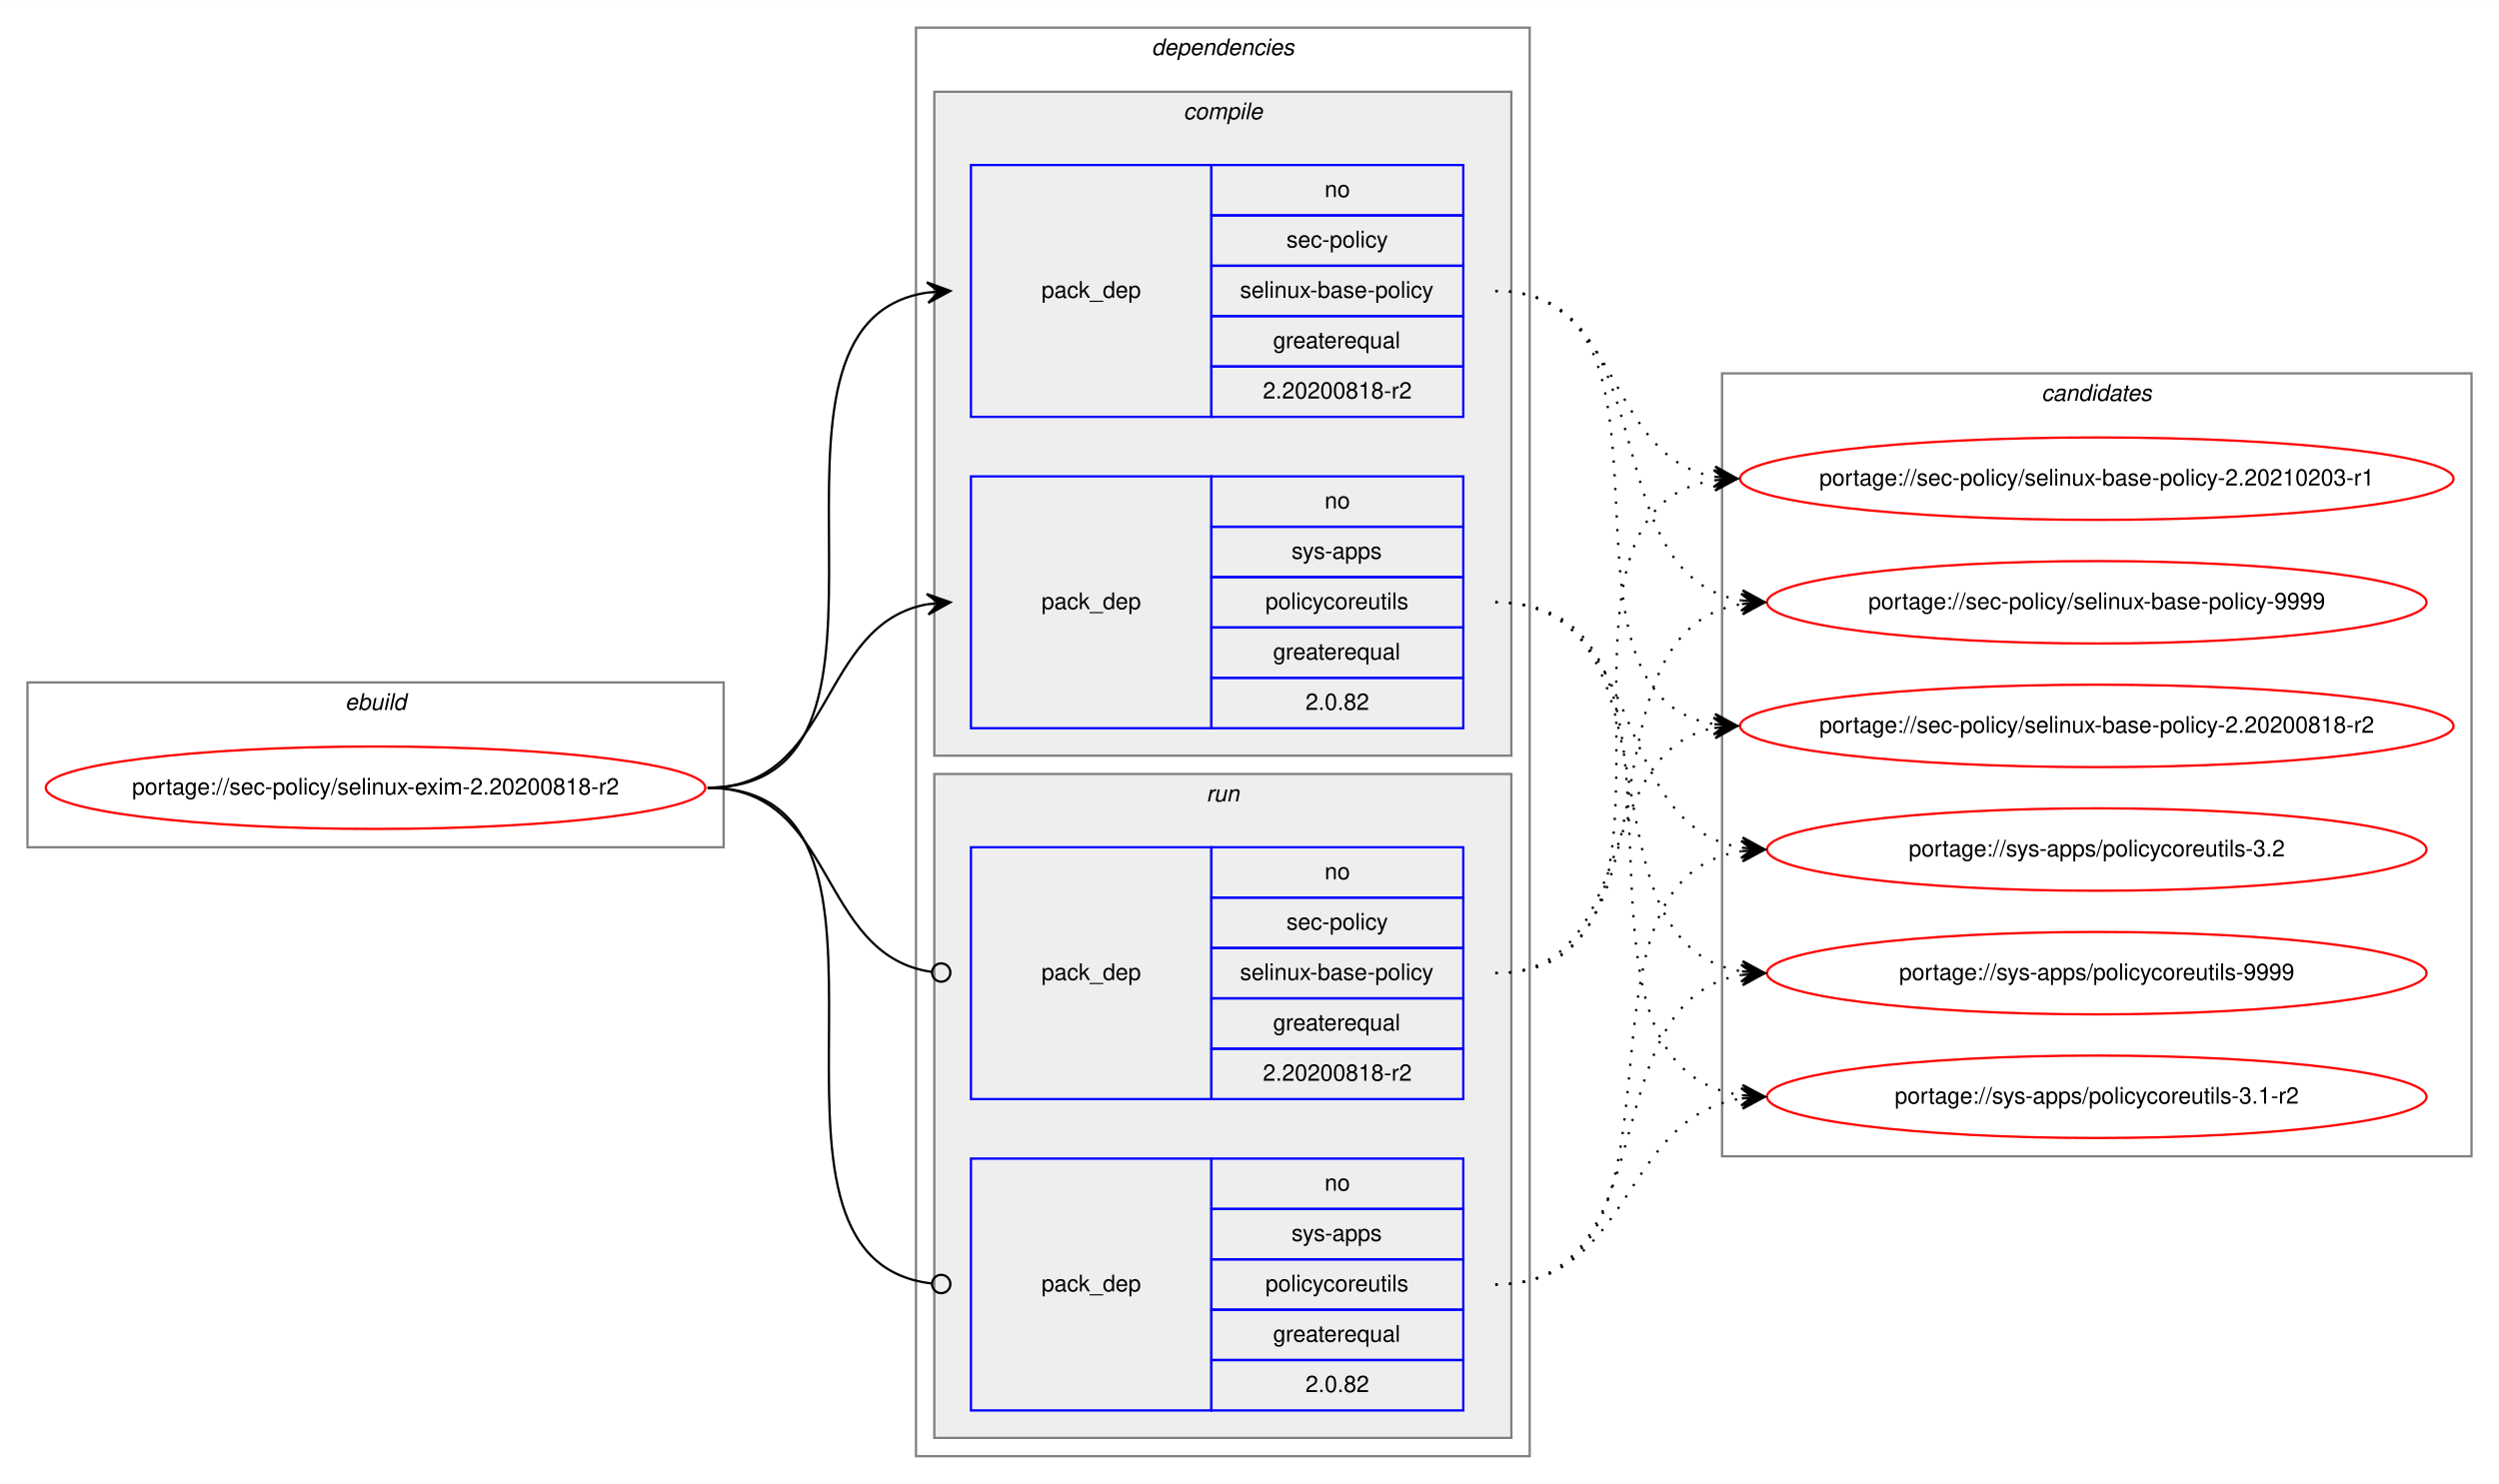
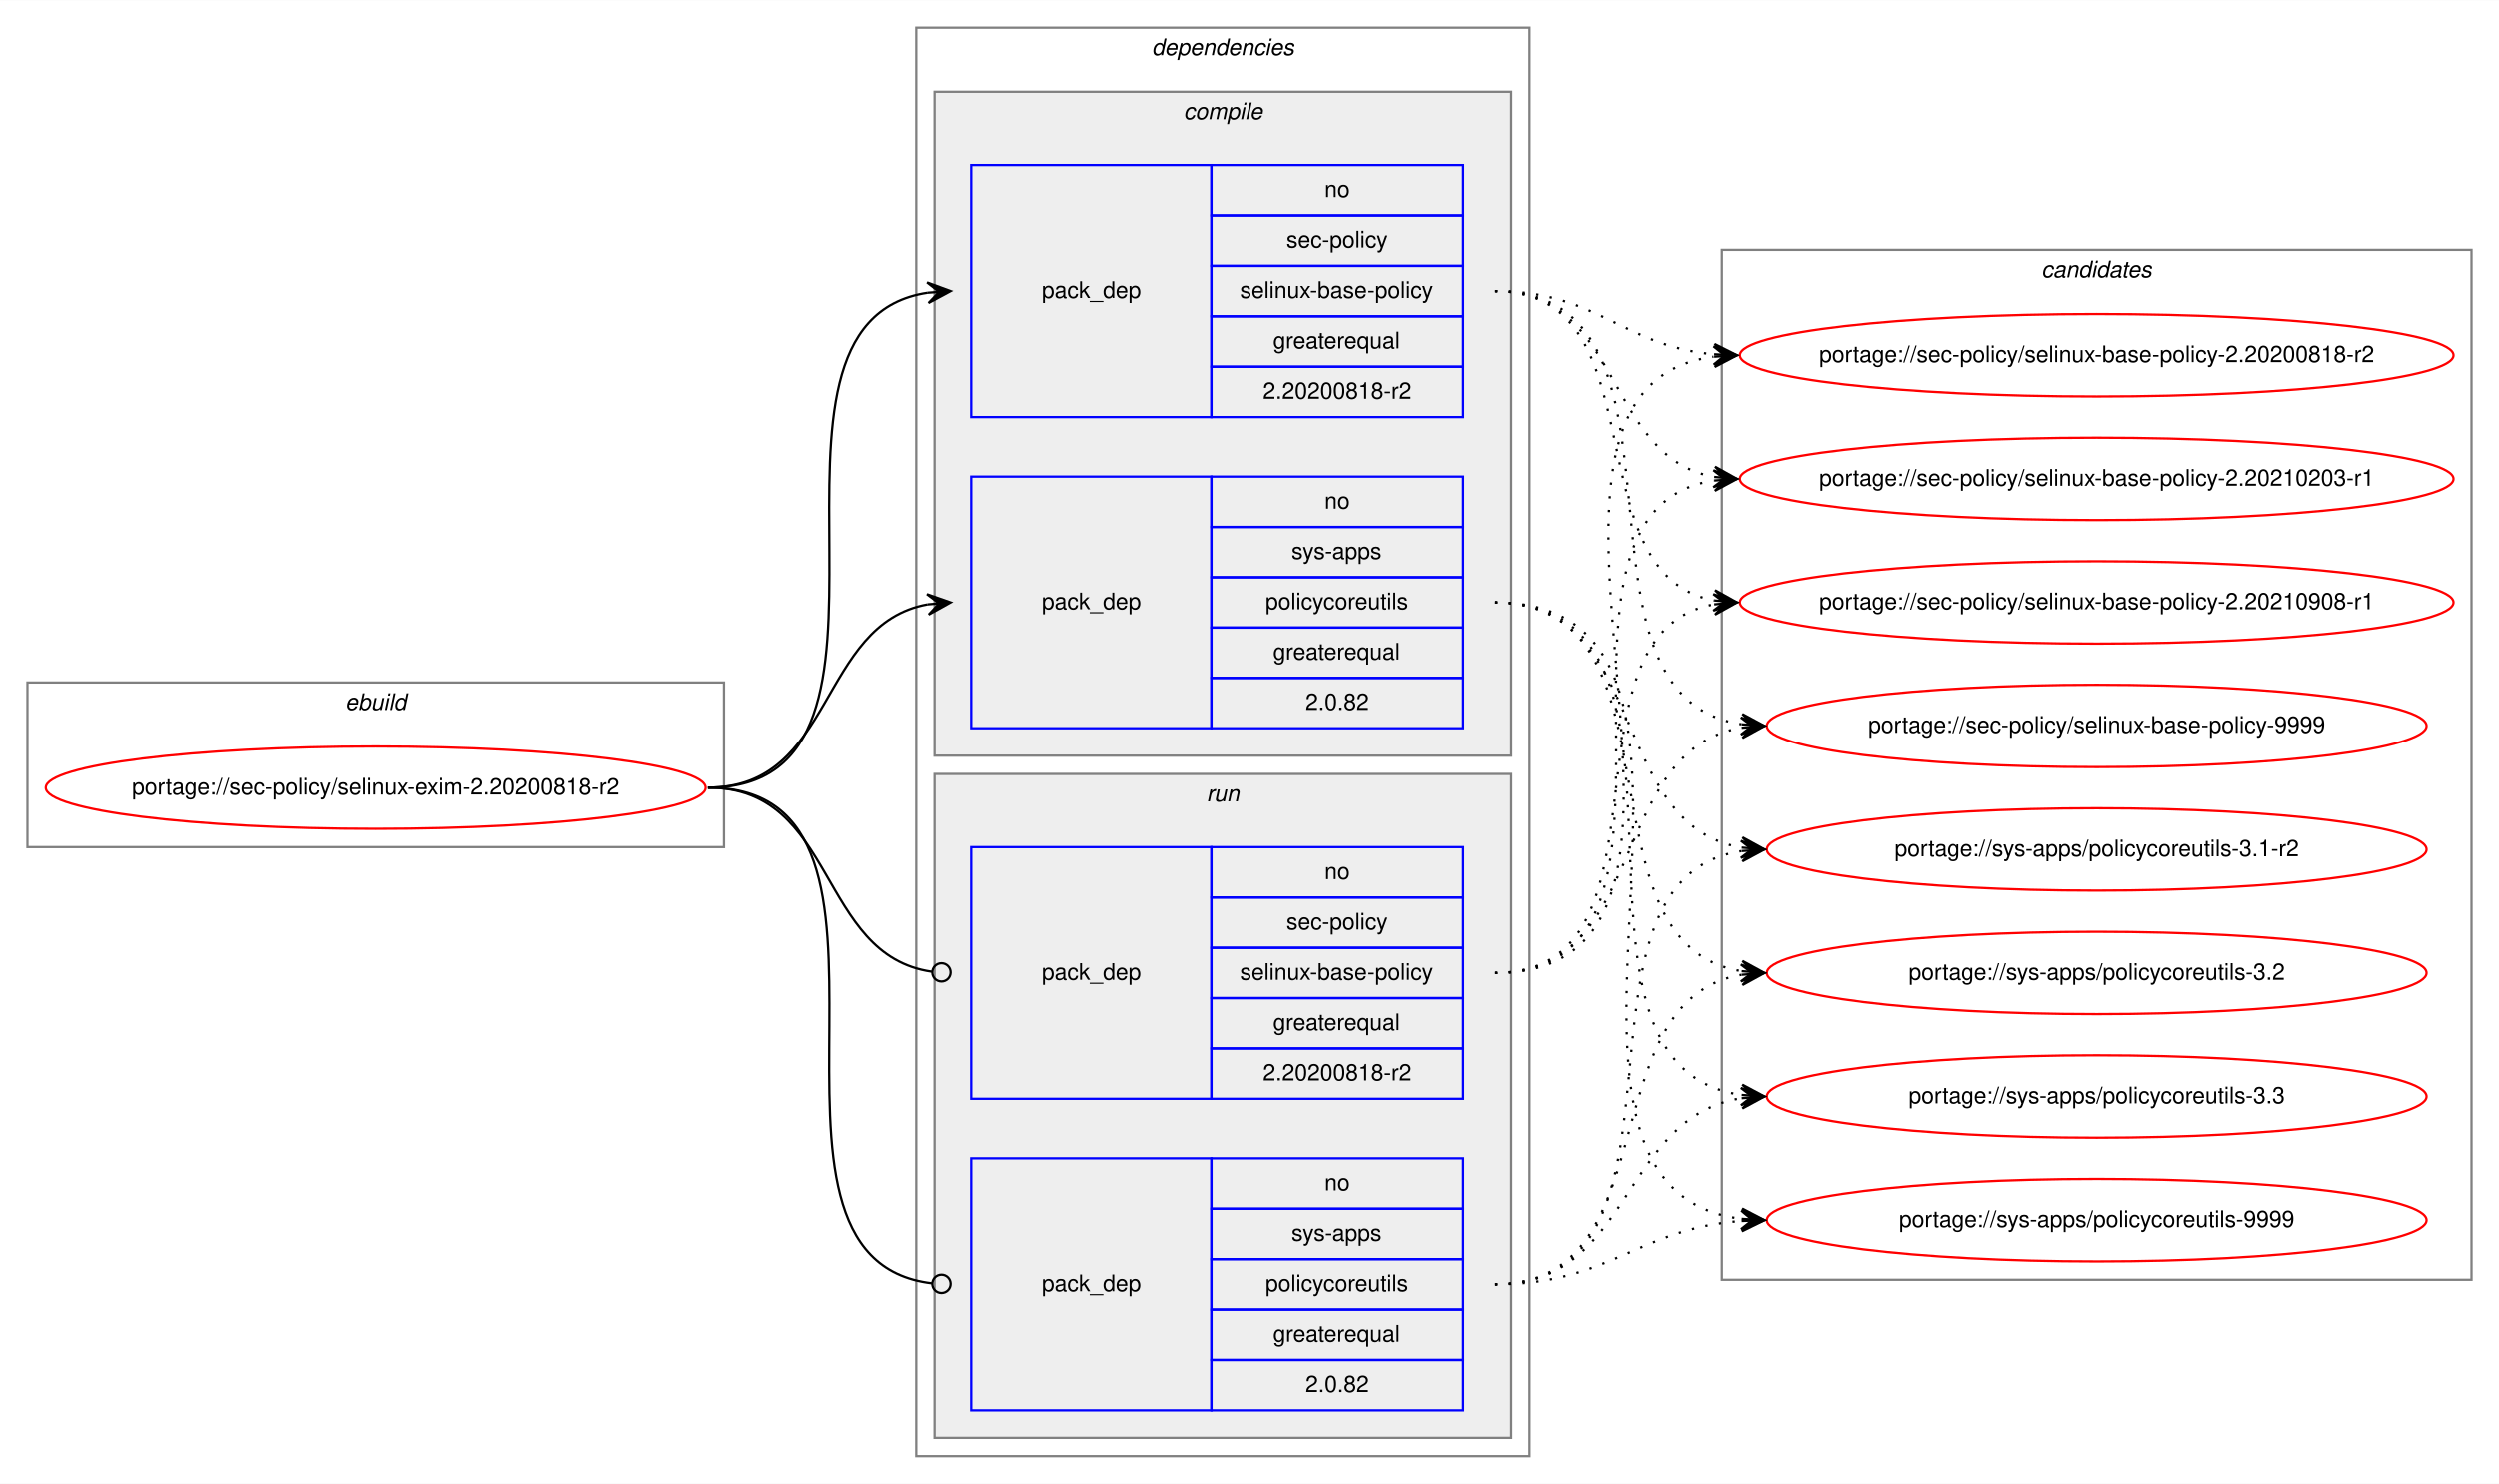
<svg xmlns="http://www.w3.org/2000/svg" xmlns:xlink="http://www.w3.org/1999/xlink" width="1091pt" height="648pt" viewBox="0.00 0.00 1091.28 648.00">
  <g id="graph0" class="graph" transform="scale(1 1) rotate(0) translate(4 644)">
    <polygon fill="white" stroke="transparent" points="-4,4 -4,-644 1087.28,-644 1087.28,4 -4,4" />
    <g id="clust1" class="cluster">
      <polygon fill="none" stroke="gray" points="8,-274 8,-346 312,-346 312,-274 8,-274" />
      <text text-anchor="start" x="146.66" y="-334" font-family="Helvetica,sans-Serif" font-style="italic" font-size="10.00">ebuild</text>
    </g>
    <g id="clust2" class="cluster">
      <polygon fill="none" stroke="gray" points="396,-8 396,-632 664,-632 664,-8 396,-8" />
      <text text-anchor="start" x="498.88" y="-620" font-family="Helvetica,sans-Serif" font-style="italic" font-size="10.00">dependencies</text>
    </g>
    <g id="clust3" class="cluster">
      <polygon fill="#eeeeee" stroke="gray" points="404,-314 404,-604 656,-604 656,-314 404,-314" />
      <text text-anchor="start" x="512.78" y="-592" font-family="Helvetica,sans-Serif" font-style="italic" font-size="10.00">compile</text>
    </g>
    <g id="clust7" class="cluster">
      <polygon fill="#eeeeee" stroke="gray" points="404,-16 404,-306 656,-306 656,-16 404,-16" />
      <text text-anchor="start" x="522.78" y="-294" font-family="Helvetica,sans-Serif" font-style="italic" font-size="10.00">run</text>
    </g>
    <g id="clust10" class="cluster">
-       <polygon fill="none" stroke="gray" points="748,-139 748,-481 1075.28,-481 1075.28,-139 748,-139" />
-       <text text-anchor="start" x="887.47" y="-469" font-family="Helvetica,sans-Serif" font-style="italic" font-size="10.00">candidates</text>
+       <polygon fill="none" stroke="gray" points="748,-85 748,-535 1075.28,-535 1075.28,-85 748,-85" />
+       <text text-anchor="start" x="887.47" y="-523" font-family="Helvetica,sans-Serif" font-style="italic" font-size="10.00">candidates</text>
    </g>
    <g id="node1" class="node">
      <g id="a_node1">
        <a xlink:href="../sec-policy/selinux-exim-2.20200818-r2.svg" xlink:title="portage://sec-policy/selinux-exim-2.20200818-r2">
          <ellipse fill="none" stroke="red" cx="160" cy="-300" rx="144" ry="18" />
          <text text-anchor="middle" x="160" y="-297" font-family="Helvetica,sans-Serif" font-size="10.00">portage://sec-policy/selinux-exim-2.20200818-r2</text>
        </a>
      </g>
    </g>
    <g id="node2" class="node">
      <polygon fill="none" stroke="blue" points="420,-462 420,-572 525,-572 525,-462 420,-462" />
      <text text-anchor="start" x="450.82" y="-514" font-family="Helvetica,sans-Serif" font-size="10.00">pack_dep</text>
      <polygon fill="none" stroke="blue" points="525,-550 525,-572 635,-572 635,-550 525,-550" />
      <text text-anchor="start" x="574.44" y="-558" font-family="Helvetica,sans-Serif" font-size="10.00">no</text>
      <polygon fill="none" stroke="blue" points="525,-528 525,-550 635,-550 635,-528 525,-528" />
      <text text-anchor="start" x="557.78" y="-536" font-family="Helvetica,sans-Serif" font-size="10.00">sec-policy</text>
      <polygon fill="none" stroke="blue" points="525,-506 525,-528 635,-528 635,-506 525,-506" />
      <text text-anchor="start" x="537.5" y="-514" font-family="Helvetica,sans-Serif" font-size="10.00">selinux-base-policy</text>
      <polygon fill="none" stroke="blue" points="525,-484 525,-506 635,-506 635,-484 525,-484" />
      <text text-anchor="start" x="551.94" y="-492" font-family="Helvetica,sans-Serif" font-size="10.00">greaterequal</text>
      <polygon fill="none" stroke="blue" points="525,-462 525,-484 635,-484 635,-462 525,-462" />
      <text text-anchor="start" x="547.49" y="-470" font-family="Helvetica,sans-Serif" font-size="10.00">2.20200818-r2</text>
    </g>
    <g id="edge1" class="edge">
      <path fill="none" stroke="black" d="M305,-300C408.77,-300 310.64,-502.83 401.01,-516.3" />
      <polygon fill="black" stroke="black" points="411,-517 400.71,-520.79 406.01,-516.65 401.02,-516.3 401.02,-516.3 401.02,-516.3 406.01,-516.65 401.34,-511.81 411,-517 411,-517" />
    </g>
    <g id="node3" class="node">
      <polygon fill="none" stroke="blue" points="420,-326 420,-436 525,-436 525,-326 420,-326" />
      <text text-anchor="start" x="450.82" y="-378" font-family="Helvetica,sans-Serif" font-size="10.00">pack_dep</text>
      <polygon fill="none" stroke="blue" points="525,-414 525,-436 635,-436 635,-414 525,-414" />
      <text text-anchor="start" x="574.44" y="-422" font-family="Helvetica,sans-Serif" font-size="10.00">no</text>
      <polygon fill="none" stroke="blue" points="525,-392 525,-414 635,-414 635,-392 525,-392" />
      <text text-anchor="start" x="560" y="-400" font-family="Helvetica,sans-Serif" font-size="10.00">sys-apps</text>
      <polygon fill="none" stroke="blue" points="525,-370 525,-392 635,-392 635,-370 525,-370" />
      <text text-anchor="start" x="548.61" y="-378" font-family="Helvetica,sans-Serif" font-size="10.00">policycoreutils</text>
      <polygon fill="none" stroke="blue" points="525,-348 525,-370 635,-370 635,-348 525,-348" />
      <text text-anchor="start" x="551.94" y="-356" font-family="Helvetica,sans-Serif" font-size="10.00">greaterequal</text>
      <polygon fill="none" stroke="blue" points="525,-326 525,-348 635,-348 635,-326 525,-326" />
      <text text-anchor="start" x="566.1" y="-334" font-family="Helvetica,sans-Serif" font-size="10.00">2.0.82</text>
    </g>
    <g id="edge2" class="edge">
      <path fill="none" stroke="black" d="M305,-300C360.7,-300 352.97,-371.49 400.99,-380.15" />
      <polygon fill="black" stroke="black" points="411,-381 400.65,-384.63 406.02,-380.57 401.04,-380.15 401.04,-380.15 401.04,-380.15 406.02,-380.57 401.42,-375.67 411,-381 411,-381" />
    </g>
    <g id="node4" class="node">
      <polygon fill="none" stroke="blue" points="420,-164 420,-274 525,-274 525,-164 420,-164" />
      <text text-anchor="start" x="450.82" y="-216" font-family="Helvetica,sans-Serif" font-size="10.00">pack_dep</text>
      <polygon fill="none" stroke="blue" points="525,-252 525,-274 635,-274 635,-252 525,-252" />
      <text text-anchor="start" x="574.44" y="-260" font-family="Helvetica,sans-Serif" font-size="10.00">no</text>
      <polygon fill="none" stroke="blue" points="525,-230 525,-252 635,-252 635,-230 525,-230" />
      <text text-anchor="start" x="557.78" y="-238" font-family="Helvetica,sans-Serif" font-size="10.00">sec-policy</text>
      <polygon fill="none" stroke="blue" points="525,-208 525,-230 635,-230 635,-208 525,-208" />
      <text text-anchor="start" x="537.5" y="-216" font-family="Helvetica,sans-Serif" font-size="10.00">selinux-base-policy</text>
      <polygon fill="none" stroke="blue" points="525,-186 525,-208 635,-208 635,-186 525,-186" />
      <text text-anchor="start" x="551.94" y="-194" font-family="Helvetica,sans-Serif" font-size="10.00">greaterequal</text>
      <polygon fill="none" stroke="blue" points="525,-164 525,-186 635,-186 635,-164 525,-164" />
      <text text-anchor="start" x="547.49" y="-172" font-family="Helvetica,sans-Serif" font-size="10.00">2.20200818-r2</text>
    </g>
    <g id="edge3" class="edge">
      <path fill="none" stroke="black" d="M305,-300C361.4,-300 352.77,-226.72 402.81,-219.56" />
      <ellipse fill="none" stroke="black" cx="407.01" cy="-219.27" rx="4" ry="4" />
    </g>
    <g id="node5" class="node">
      <polygon fill="none" stroke="blue" points="420,-28 420,-138 525,-138 525,-28 420,-28" />
      <text text-anchor="start" x="450.82" y="-80" font-family="Helvetica,sans-Serif" font-size="10.00">pack_dep</text>
      <polygon fill="none" stroke="blue" points="525,-116 525,-138 635,-138 635,-116 525,-116" />
      <text text-anchor="start" x="574.44" y="-124" font-family="Helvetica,sans-Serif" font-size="10.00">no</text>
      <polygon fill="none" stroke="blue" points="525,-94 525,-116 635,-116 635,-94 525,-94" />
      <text text-anchor="start" x="560" y="-102" font-family="Helvetica,sans-Serif" font-size="10.00">sys-apps</text>
      <polygon fill="none" stroke="blue" points="525,-72 525,-94 635,-94 635,-72 525,-72" />
      <text text-anchor="start" x="548.61" y="-80" font-family="Helvetica,sans-Serif" font-size="10.00">policycoreutils</text>
      <polygon fill="none" stroke="blue" points="525,-50 525,-72 635,-72 635,-50 525,-50" />
      <text text-anchor="start" x="551.94" y="-58" font-family="Helvetica,sans-Serif" font-size="10.00">greaterequal</text>
      <polygon fill="none" stroke="blue" points="525,-28 525,-50 635,-50 635,-28 525,-28" />
      <text text-anchor="start" x="566.1" y="-36" font-family="Helvetica,sans-Serif" font-size="10.00">2.0.82</text>
    </g>
    <g id="edge4" class="edge">
      <path fill="none" stroke="black" d="M305,-300C409.51,-300 309.24,-94.29 402.95,-83.44" />
      <ellipse fill="none" stroke="black" cx="407.01" cy="-83.22" rx="4" ry="4" />
    </g>
    <g id="node6" class="node">
      <g id="a_node6">
        <a xlink:href="../sec-policy/selinux-base-policy-2.20200818-r2.svg" xlink:title="portage://sec-policy/selinux-base-policy-2.20200818-r2">
-           <ellipse fill="none" stroke="red" cx="911.64" cy="-327" rx="155.78" ry="18" />
-           <text text-anchor="middle" x="911.64" y="-324" font-family="Helvetica,sans-Serif" font-size="10.00">portage://sec-policy/selinux-base-policy-2.20200818-r2</text>
+           <ellipse fill="none" stroke="red" cx="911.64" cy="-489" rx="155.78" ry="18" />
+           <text text-anchor="middle" x="911.64" y="-486" font-family="Helvetica,sans-Serif" font-size="10.00">portage://sec-policy/selinux-base-policy-2.20200818-r2</text>
        </a>
      </g>
    </g>
    <g id="edge5" class="edge">
-       <path fill="none" stroke="black" stroke-dasharray="1,5" d="M649,-517C742.03,-517 664.27,-340.84 744.63,-327.77" />
-       <polygon fill="black" stroke="black" points="754.64,-327 745.01,-332.25 749.66,-327.38 744.67,-327.76 744.67,-327.76 744.67,-327.76 749.66,-327.38 744.33,-323.28 754.64,-327 754.64,-327" />
+       <path fill="none" stroke="black" stroke-dasharray="1,5" d="M649,-517C693.97,-517 704.59,-493 744.46,-489.44" />
+       <polygon fill="black" stroke="black" points="754.64,-489 744.84,-493.93 749.65,-489.22 744.65,-489.43 744.65,-489.43 744.65,-489.43 749.65,-489.22 744.46,-484.94 754.64,-489 754.64,-489" />
    </g>
    <g id="node7" class="node">
      <g id="a_node7">
        <a xlink:href="../sec-policy/selinux-base-policy-2.20210203-r1.svg" xlink:title="portage://sec-policy/selinux-base-policy-2.20210203-r1">
          <ellipse fill="none" stroke="red" cx="911.64" cy="-435" rx="155.78" ry="18" />
          <text text-anchor="middle" x="911.64" y="-432" font-family="Helvetica,sans-Serif" font-size="10.00">portage://sec-policy/selinux-base-policy-2.20210203-r1</text>
        </a>
      </g>
    </g>
    <g id="edge6" class="edge">
      <path fill="none" stroke="black" stroke-dasharray="1,5" d="M649,-517C704.84,-517 696.54,-444.63 744.61,-435.87" />
      <polygon fill="black" stroke="black" points="754.64,-435 745.07,-440.34 749.66,-435.43 744.68,-435.86 744.68,-435.86 744.68,-435.86 749.66,-435.43 744.29,-431.38 754.64,-435 754.64,-435" />
    </g>
    <g id="node8" class="node">
      <g id="a_node8">
-         <a xlink:href="../sec-policy/selinux-base-policy-9999.svg" xlink:title="portage://sec-policy/selinux-base-policy-9999">
-           <ellipse fill="none" stroke="red" cx="911.64" cy="-381" rx="144" ry="18" />
-           <text text-anchor="middle" x="911.64" y="-378" font-family="Helvetica,sans-Serif" font-size="10.00">portage://sec-policy/selinux-base-policy-9999</text>
+         <a xlink:href="../sec-policy/selinux-base-policy-2.20210908-r1.svg" xlink:title="portage://sec-policy/selinux-base-policy-2.20210908-r1">
+           <ellipse fill="none" stroke="red" cx="911.64" cy="-381" rx="155.78" ry="18" />
+           <text text-anchor="middle" x="911.64" y="-378" font-family="Helvetica,sans-Serif" font-size="10.00">portage://sec-policy/selinux-base-policy-2.20210908-r1</text>
        </a>
      </g>
    </g>
    <g id="edge7" class="edge">
-       <path fill="none" stroke="black" stroke-dasharray="1,5" d="M649,-517C725.33,-517 690.27,-392.94 756.59,-381.8" />
-       <polygon fill="black" stroke="black" points="766.64,-381 757.03,-386.28 761.66,-381.4 756.67,-381.79 756.67,-381.79 756.67,-381.79 761.66,-381.4 756.32,-377.31 766.64,-381 766.64,-381" />
+       <path fill="none" stroke="black" stroke-dasharray="1,5" d="M649,-517C721.95,-517 682.28,-393.45 744.67,-381.87" />
+       <polygon fill="black" stroke="black" points="754.64,-381 745.07,-386.35 749.66,-381.43 744.68,-381.87 744.68,-381.87 744.68,-381.87 749.66,-381.43 744.29,-377.38 754.64,-381 754.64,-381" />
    </g>
    <g id="node9" class="node">
      <g id="a_node9">
-         <a xlink:href="../sys-apps/policycoreutils-3.1-r2.svg" xlink:title="portage://sys-apps/policycoreutils-3.1-r2">
-           <ellipse fill="none" stroke="red" cx="911.64" cy="-165" rx="144" ry="18" />
-           <text text-anchor="middle" x="911.64" y="-162" font-family="Helvetica,sans-Serif" font-size="10.00">portage://sys-apps/policycoreutils-3.1-r2</text>
+         <a xlink:href="../sec-policy/selinux-base-policy-9999.svg" xlink:title="portage://sec-policy/selinux-base-policy-9999">
+           <ellipse fill="none" stroke="red" cx="911.64" cy="-327" rx="144" ry="18" />
+           <text text-anchor="middle" x="911.64" y="-324" font-family="Helvetica,sans-Serif" font-size="10.00">portage://sec-policy/selinux-base-policy-9999</text>
        </a>
      </g>
    </g>
    <g id="edge8" class="edge">
-       <path fill="none" stroke="black" stroke-dasharray="1,5" d="M649,-381C754.69,-381 663.8,-179.11 756.43,-165.7" />
-       <polygon fill="black" stroke="black" points="766.64,-165 756.97,-170.17 761.65,-165.34 756.66,-165.68 756.66,-165.68 756.66,-165.68 761.65,-165.34 756.36,-161.19 766.64,-165 766.64,-165" />
+       <path fill="none" stroke="black" stroke-dasharray="1,5" d="M649,-517C744.73,-517 672.94,-340.48 756.56,-327.73" />
+       <polygon fill="black" stroke="black" points="766.64,-327 756.99,-332.21 761.65,-327.36 756.67,-327.72 756.67,-327.72 756.67,-327.72 761.65,-327.36 756.34,-323.23 766.64,-327 766.64,-327" />
    </g>
    <g id="node10" class="node">
      <g id="a_node10">
-         <a xlink:href="../sys-apps/policycoreutils-3.2.svg" xlink:title="portage://sys-apps/policycoreutils-3.2">
+         <a xlink:href="../sys-apps/policycoreutils-3.1-r2.svg" xlink:title="portage://sys-apps/policycoreutils-3.1-r2">
          <ellipse fill="none" stroke="red" cx="911.64" cy="-273" rx="144" ry="18" />
-           <text text-anchor="middle" x="911.64" y="-270" font-family="Helvetica,sans-Serif" font-size="10.00">portage://sys-apps/policycoreutils-3.2</text>
+           <text text-anchor="middle" x="911.64" y="-270" font-family="Helvetica,sans-Serif" font-size="10.00">portage://sys-apps/policycoreutils-3.1-r2</text>
        </a>
      </g>
    </g>
    <g id="edge9" class="edge">
      <path fill="none" stroke="black" stroke-dasharray="1,5" d="M649,-381C716.37,-381 697.89,-283.69 756.54,-273.81" />
      <polygon fill="black" stroke="black" points="766.64,-273 757.03,-278.28 761.66,-273.4 756.67,-273.8 756.67,-273.8 756.67,-273.8 761.66,-273.4 756.31,-269.31 766.64,-273 766.64,-273" />
    </g>
    <g id="node11" class="node">
      <g id="a_node11">
-         <a xlink:href="../sys-apps/policycoreutils-9999.svg" xlink:title="portage://sys-apps/policycoreutils-9999">
+         <a xlink:href="../sys-apps/policycoreutils-3.2.svg" xlink:title="portage://sys-apps/policycoreutils-3.2">
          <ellipse fill="none" stroke="red" cx="911.64" cy="-219" rx="144" ry="18" />
-           <text text-anchor="middle" x="911.64" y="-216" font-family="Helvetica,sans-Serif" font-size="10.00">portage://sys-apps/policycoreutils-9999</text>
+           <text text-anchor="middle" x="911.64" y="-216" font-family="Helvetica,sans-Serif" font-size="10.00">portage://sys-apps/policycoreutils-3.2</text>
        </a>
      </g>
    </g>
    <g id="edge10" class="edge">
      <path fill="none" stroke="black" stroke-dasharray="1,5" d="M649,-381C734.33,-381 682.36,-232.02 756.43,-219.8" />
      <polygon fill="black" stroke="black" points="766.64,-219 757.02,-224.26 761.66,-219.39 756.67,-219.78 756.67,-219.78 756.67,-219.78 761.66,-219.39 756.32,-215.29 766.64,-219 766.64,-219" />
    </g>
+     <g id="node12" class="node">
+       <g id="a_node12">
+         <a xlink:href="../sys-apps/policycoreutils-3.3.svg" xlink:title="portage://sys-apps/policycoreutils-3.3">
+           <ellipse fill="none" stroke="red" cx="911.64" cy="-165" rx="144" ry="18" />
+           <text text-anchor="middle" x="911.64" y="-162" font-family="Helvetica,sans-Serif" font-size="10.00">portage://sys-apps/policycoreutils-3.3</text>
+         </a>
+       </g>
+     </g>
    <g id="edge11" class="edge">
-       <path fill="none" stroke="black" stroke-dasharray="1,5" d="M649,-219C712.47,-219 690.34,-315.51 744.45,-326.07" />
-       <polygon fill="black" stroke="black" points="754.64,-327 744.27,-330.57 749.66,-326.54 744.68,-326.09 744.68,-326.09 744.68,-326.09 749.66,-326.54 745.09,-321.61 754.64,-327 754.64,-327" />
+       <path fill="none" stroke="black" stroke-dasharray="1,5" d="M649,-381C754.69,-381 663.8,-179.11 756.43,-165.7" />
+       <polygon fill="black" stroke="black" points="766.64,-165 756.97,-170.17 761.65,-165.34 756.66,-165.68 756.66,-165.68 756.66,-165.68 761.65,-165.34 756.36,-161.19 766.64,-165 766.64,-165" />
+     </g>
+     <g id="node13" class="node">
+       <g id="a_node13">
+         <a xlink:href="../sys-apps/policycoreutils-9999.svg" xlink:title="portage://sys-apps/policycoreutils-9999">
+           <ellipse fill="none" stroke="red" cx="911.64" cy="-111" rx="144" ry="18" />
+           <text text-anchor="middle" x="911.64" y="-108" font-family="Helvetica,sans-Serif" font-size="10.00">portage://sys-apps/policycoreutils-9999</text>
+         </a>
+       </g>
    </g>
    <g id="edge12" class="edge">
+       <path fill="none" stroke="black" stroke-dasharray="1,5" d="M649,-381C776.32,-381 643.42,-125.56 756.51,-111.59" />
+       <polygon fill="black" stroke="black" points="766.64,-111 756.92,-116.08 761.65,-111.29 756.66,-111.59 756.66,-111.59 756.66,-111.59 761.65,-111.29 756.39,-107.09 766.64,-111 766.64,-111" />
+     </g>
+     <g id="edge13" class="edge">
+       <path fill="none" stroke="black" stroke-dasharray="1,5" d="M649,-219C774.21,-219 634.17,-473.92 744.36,-488.36" />
+       <polygon fill="black" stroke="black" points="754.64,-489 744.38,-492.87 749.65,-488.69 744.66,-488.38 744.66,-488.38 744.66,-488.38 749.65,-488.69 744.94,-483.89 754.64,-489 754.64,-489" />
+     </g>
+     <g id="edge14" class="edge">
      <path fill="none" stroke="black" stroke-dasharray="1,5" d="M649,-219C752.21,-219 654.91,-420.49 744.42,-434.26" />
      <polygon fill="black" stroke="black" points="754.64,-435 744.34,-438.77 749.65,-434.64 744.67,-434.28 744.67,-434.28 744.67,-434.28 749.65,-434.64 744.99,-429.79 754.64,-435 754.64,-435" />
    </g>
-     <g id="edge13" class="edge">
-       <path fill="none" stroke="black" stroke-dasharray="1,5" d="M649,-219C734.33,-219 682.36,-367.98 756.43,-380.2" />
-       <polygon fill="black" stroke="black" points="766.64,-381 756.32,-384.71 761.66,-380.61 756.67,-380.22 756.67,-380.22 756.67,-380.22 761.66,-380.61 757.02,-375.74 766.64,-381 766.64,-381" />
-     </g>
-     <g id="edge14" class="edge">
+     <g id="edge15" class="edge">
+       <path fill="none" stroke="black" stroke-dasharray="1,5" d="M649,-219C731.26,-219 674.1,-367.38 744.38,-380.13" />
+       <polygon fill="black" stroke="black" points="754.64,-381 744.3,-384.64 749.66,-380.58 744.68,-380.15 744.68,-380.15 744.68,-380.15 749.66,-380.58 745.06,-375.67 754.64,-381 754.64,-381" />
+     </g>
+     <g id="edge16" class="edge">
+       <path fill="none" stroke="black" stroke-dasharray="1,5" d="M649,-219C716.37,-219 697.89,-316.31 756.54,-326.19" />
+       <polygon fill="black" stroke="black" points="766.64,-327 756.31,-330.69 761.66,-326.6 756.67,-326.2 756.67,-326.2 756.67,-326.2 761.66,-326.6 757.03,-321.72 766.64,-327 766.64,-327" />
+     </g>
+     <g id="edge17" class="edge">
+       <path fill="none" stroke="black" stroke-dasharray="1,5" d="M649,-83C744.73,-83 672.94,-259.52 756.56,-272.27" />
+       <polygon fill="black" stroke="black" points="766.64,-273 756.34,-276.77 761.65,-272.64 756.67,-272.28 756.67,-272.28 756.67,-272.28 761.65,-272.64 756.99,-267.79 766.64,-273 766.64,-273" />
+     </g>
+     <g id="edge18" class="edge">
+       <path fill="none" stroke="black" stroke-dasharray="1,5" d="M649,-83C725.33,-83 690.27,-207.06 756.59,-218.2" />
+       <polygon fill="black" stroke="black" points="766.64,-219 756.32,-222.69 761.66,-218.6 756.67,-218.21 756.67,-218.21 756.67,-218.21 761.66,-218.6 757.03,-213.72 766.64,-219 766.64,-219" />
+     </g>
+     <g id="edge19" class="edge">
      <path fill="none" stroke="black" stroke-dasharray="1,5" d="M649,-83C709.12,-83 703.79,-155.97 756.49,-164.24" />
      <polygon fill="black" stroke="black" points="766.64,-165 756.33,-168.74 761.66,-164.63 756.67,-164.25 756.67,-164.25 756.67,-164.25 761.66,-164.63 757,-159.77 766.64,-165 766.64,-165" />
    </g>
-     <g id="edge15" class="edge">
-       <path fill="none" stroke="black" stroke-dasharray="1,5" d="M649,-83C744.73,-83 672.94,-259.52 756.56,-272.27" />
-       <polygon fill="black" stroke="black" points="766.64,-273 756.34,-276.77 761.65,-272.64 756.67,-272.28 756.67,-272.28 756.67,-272.28 761.65,-272.64 756.99,-267.79 766.64,-273 766.64,-273" />
-     </g>
-     <g id="edge16" class="edge">
-       <path fill="none" stroke="black" stroke-dasharray="1,5" d="M649,-83C725.33,-83 690.27,-207.06 756.59,-218.2" />
-       <polygon fill="black" stroke="black" points="766.64,-219 756.32,-222.69 761.66,-218.6 756.67,-218.21 756.67,-218.21 756.67,-218.21 761.66,-218.6 757.03,-213.72 766.64,-219 766.64,-219" />
+     <g id="edge20" class="edge">
+       <path fill="none" stroke="black" stroke-dasharray="1,5" d="M649,-83C699.18,-83 711.36,-107.4 756.49,-110.65" />
+       <polygon fill="black" stroke="black" points="766.64,-111 756.49,-115.15 761.64,-110.83 756.65,-110.65 756.65,-110.65 756.65,-110.65 761.64,-110.83 756.8,-106.15 766.64,-111 766.64,-111" />
    </g>
  </g>
</svg>
